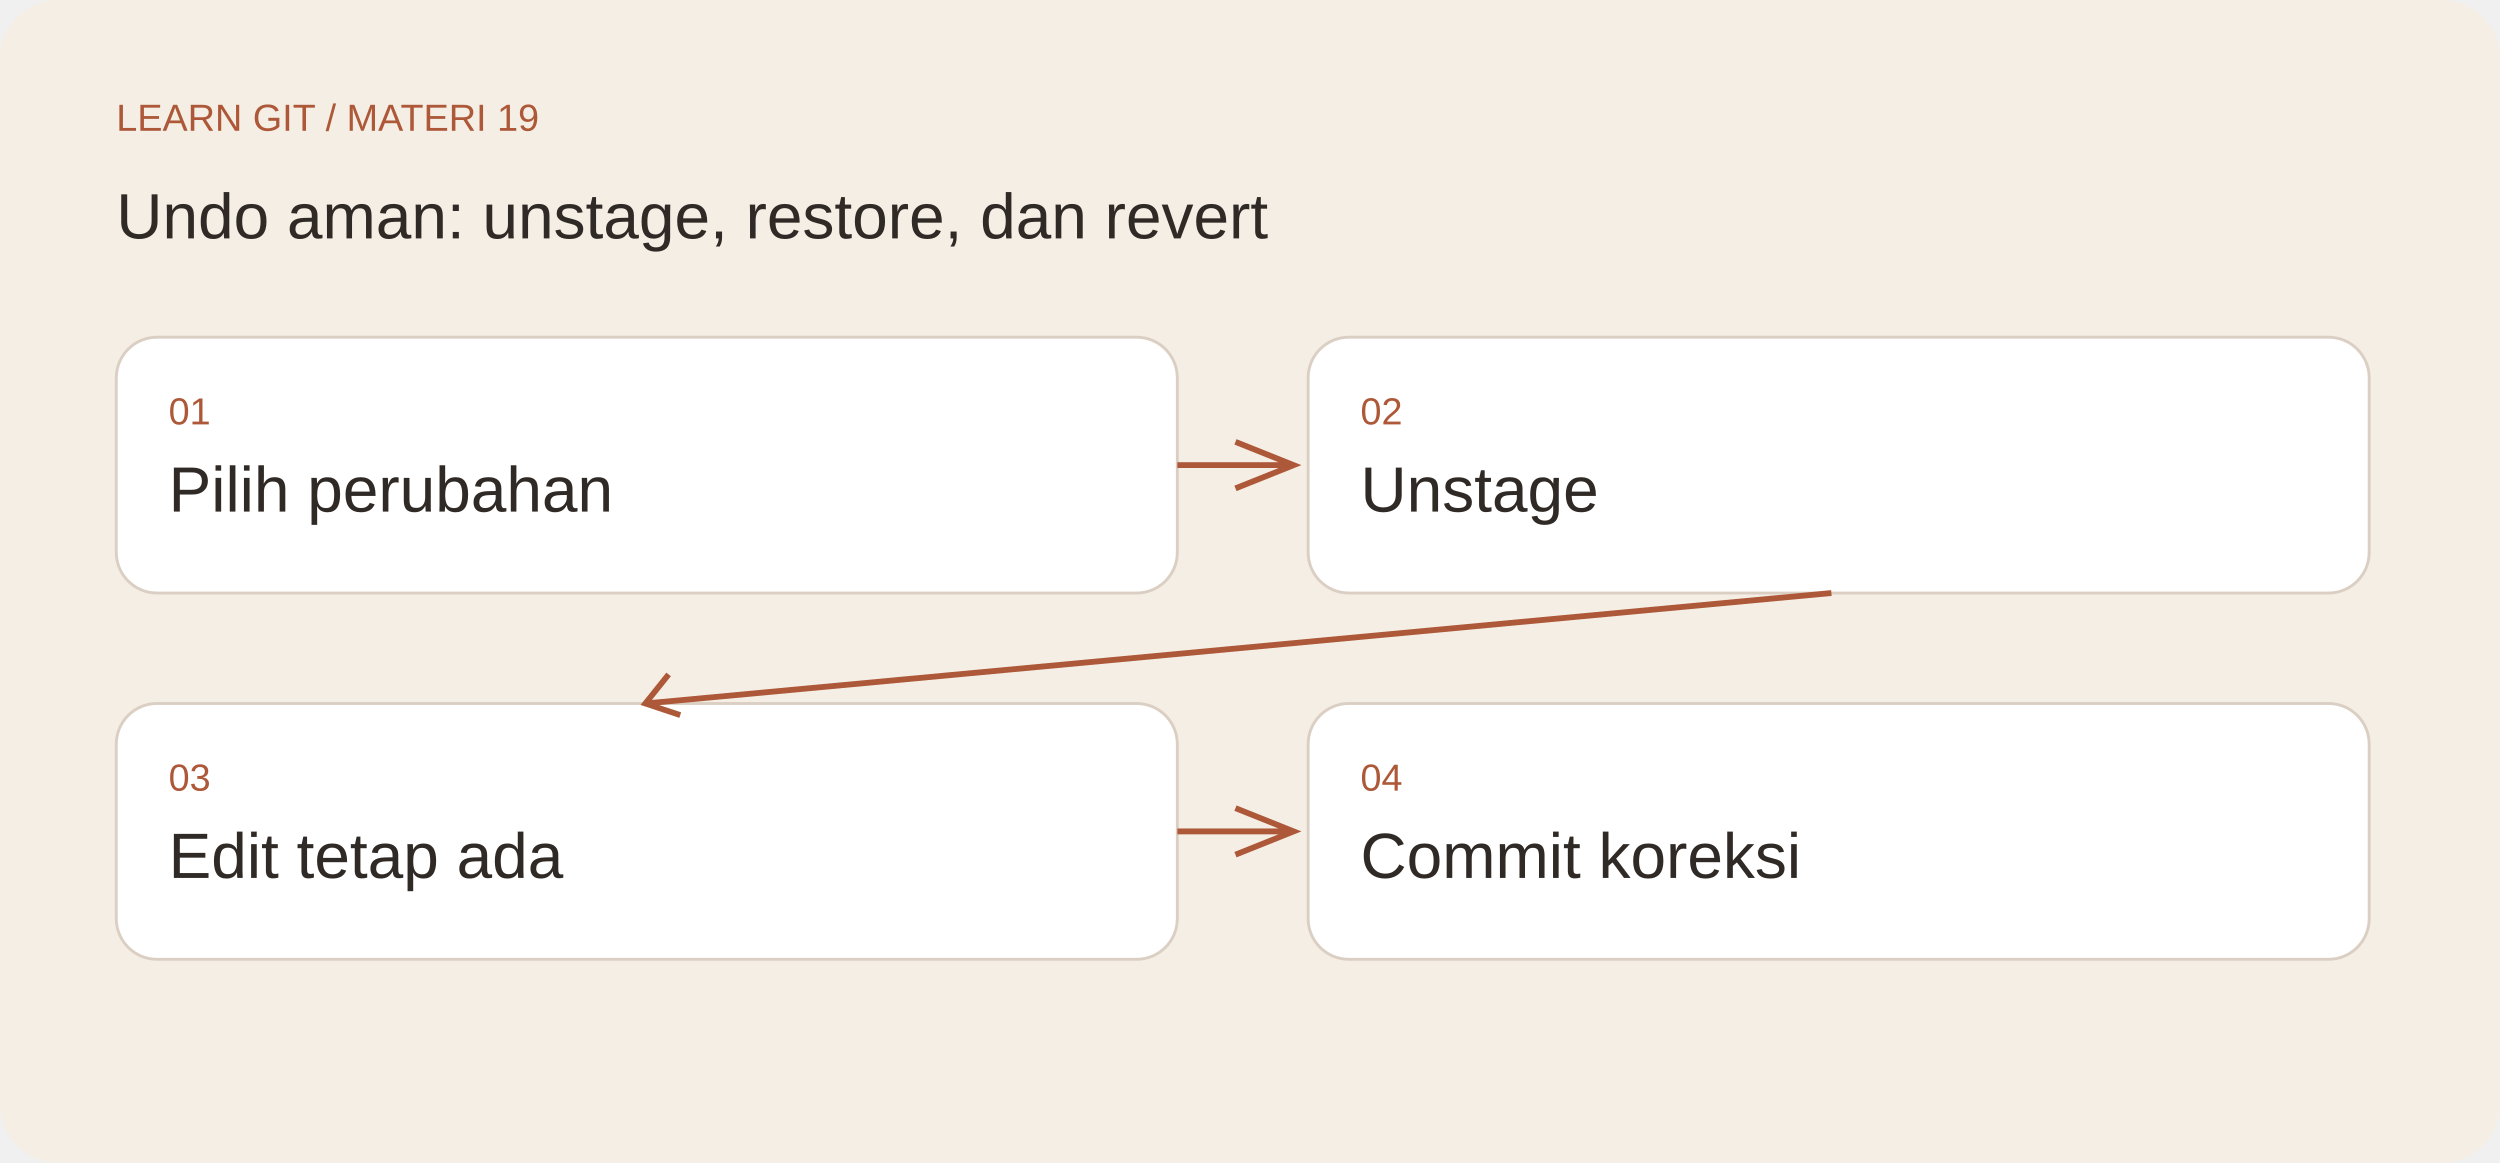
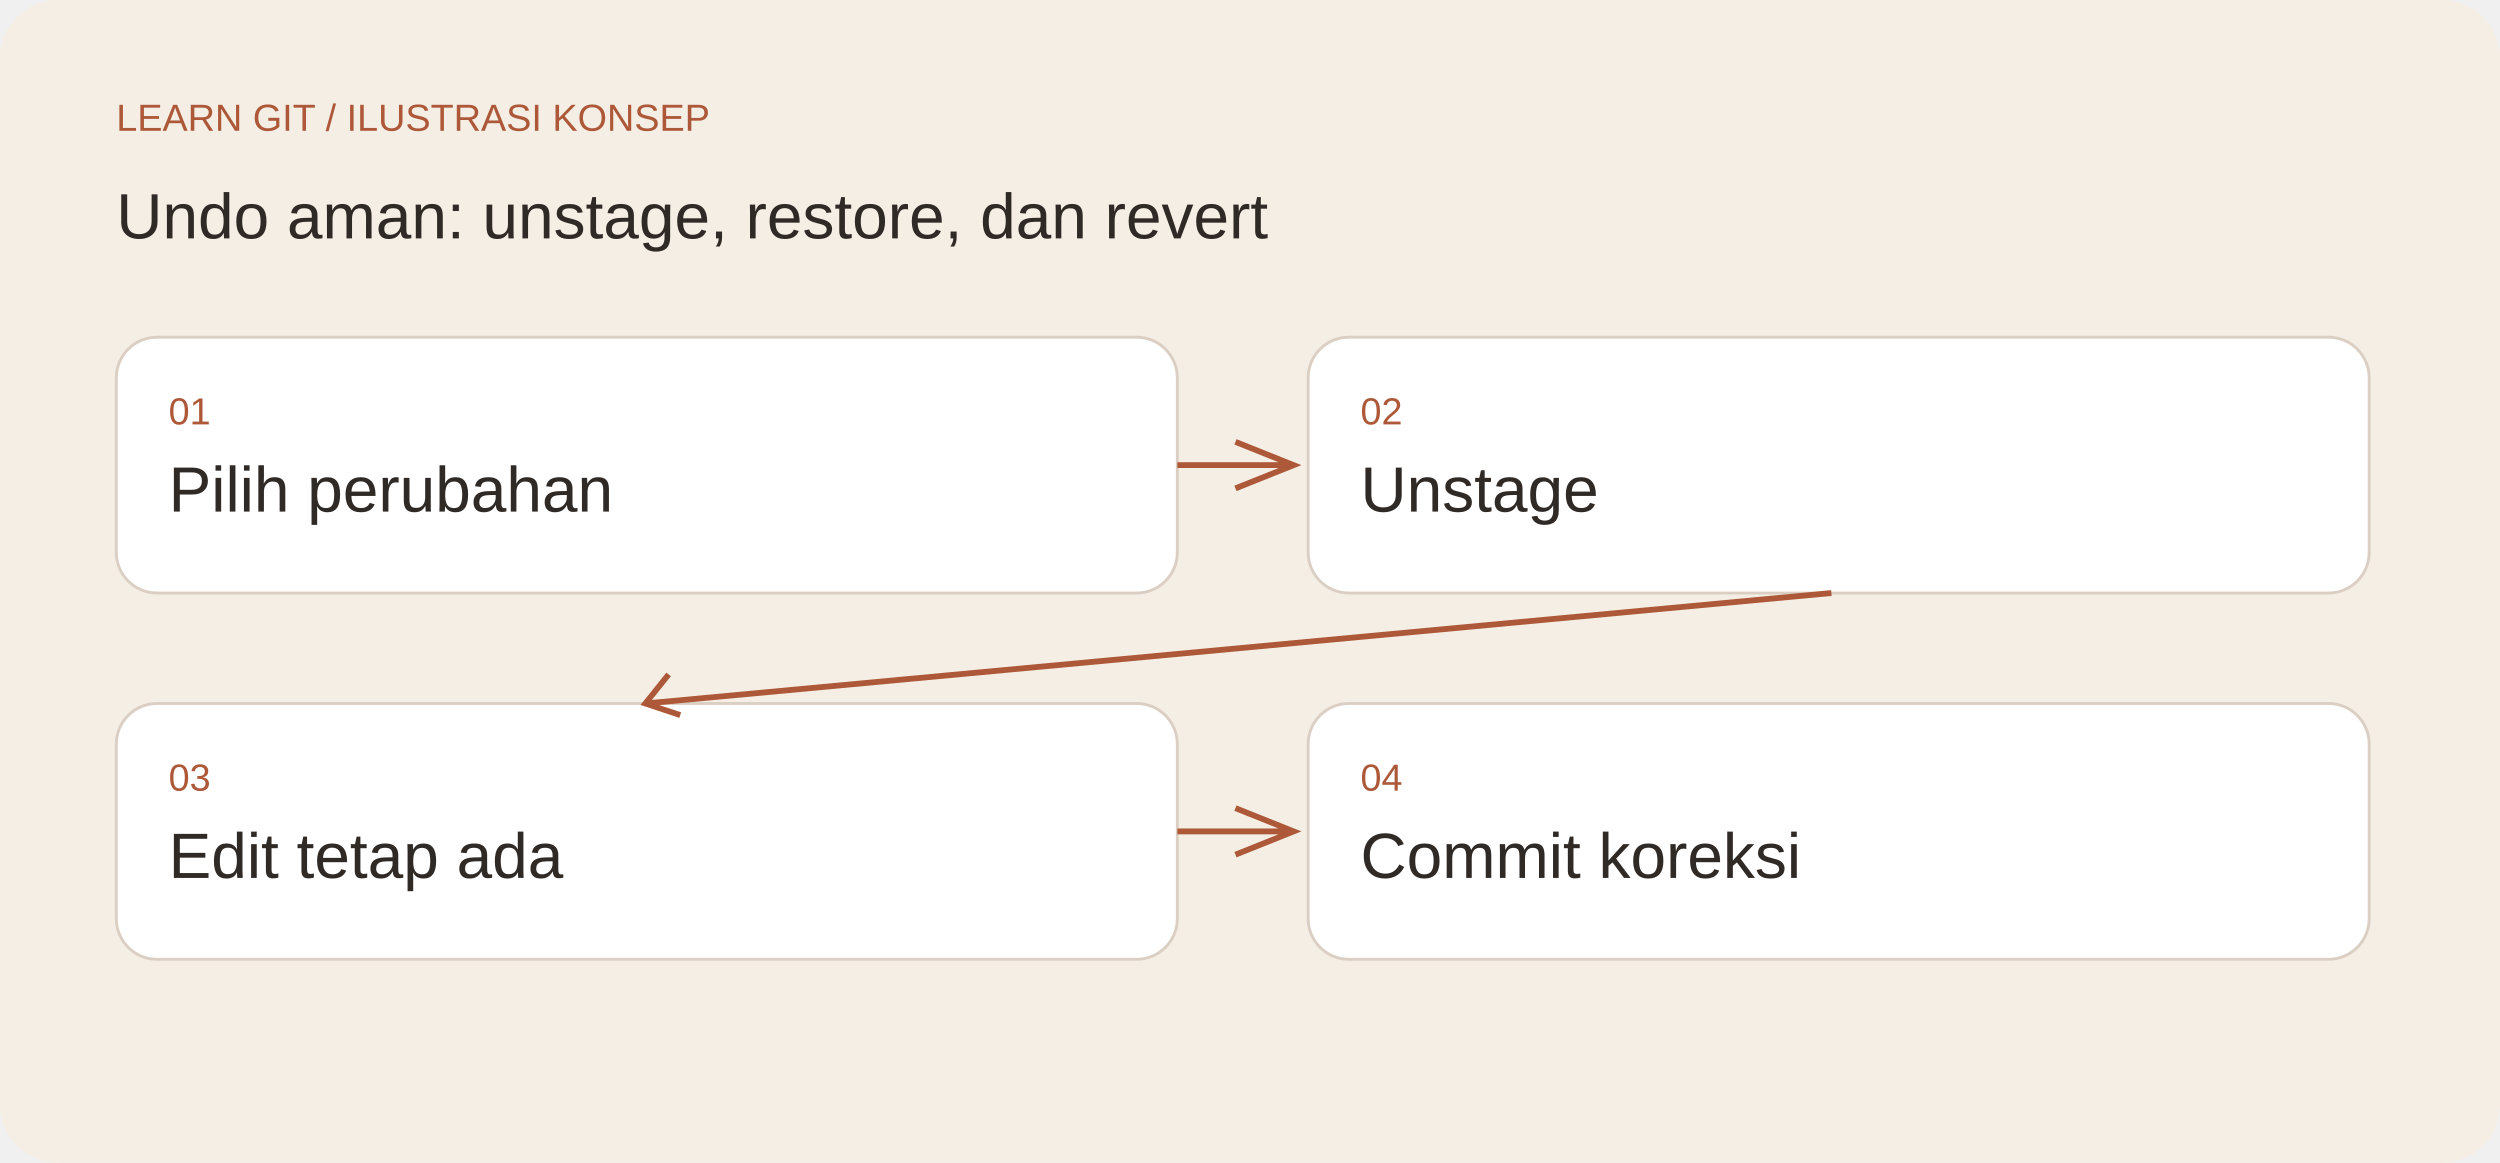
<svg xmlns="http://www.w3.org/2000/svg" width="860" height="400" viewBox="0 0 860 400">
  <rect width="860" height="400" rx="20" fill="#f5eee5" />
  <g font-family="Arial,sans-serif">
-     <text x="40" y="45" font-size="13" fill="#ad5838">LEARN GIT / MATERI 19</text>
+     <text x="40" y="45" font-size="13" fill="#ad5838">LEARN GIT / ILUSTRASI KONSEP</text>
    <text x="40" y="82" font-size="22" fill="#302a26">Undo aman: unstage, restore, dan revert</text>
    <rect x="40" y="116" width="365" height="88" rx="14" fill="white" stroke="#dbcfc3" />
    <text x="58" y="146" font-size="13" fill="#ad5838">01</text>
    <text x="58" y="176" font-size="22" fill="#302a26">Pilih perubahan</text>
    <rect x="450" y="116" width="365" height="88" rx="14" fill="white" stroke="#dbcfc3" />
    <text x="468" y="146" font-size="13" fill="#ad5838">02</text>
    <text x="468" y="176" font-size="22" fill="#302a26">Unstage</text>
    <rect x="40" y="242" width="365" height="88" rx="14" fill="white" stroke="#dbcfc3" />
    <text x="58" y="272" font-size="13" fill="#ad5838">03</text>
    <text x="58" y="302" font-size="22" fill="#302a26">Edit tetap ada</text>
    <rect x="450" y="242" width="365" height="88" rx="14" fill="white" stroke="#dbcfc3" />
    <text x="468" y="272" font-size="13" fill="#ad5838">04</text>
    <text x="468" y="302" font-size="22" fill="#302a26">Commit koreksi</text>
    <path d="M405 160h40m-20-8 20 8-20 8M630 204L222 242m8-10-8 10 12 4M405 286h40m-20-8 20 8-20 8" fill="none" stroke="#ad5838" stroke-width="2" />
  </g>
</svg>
